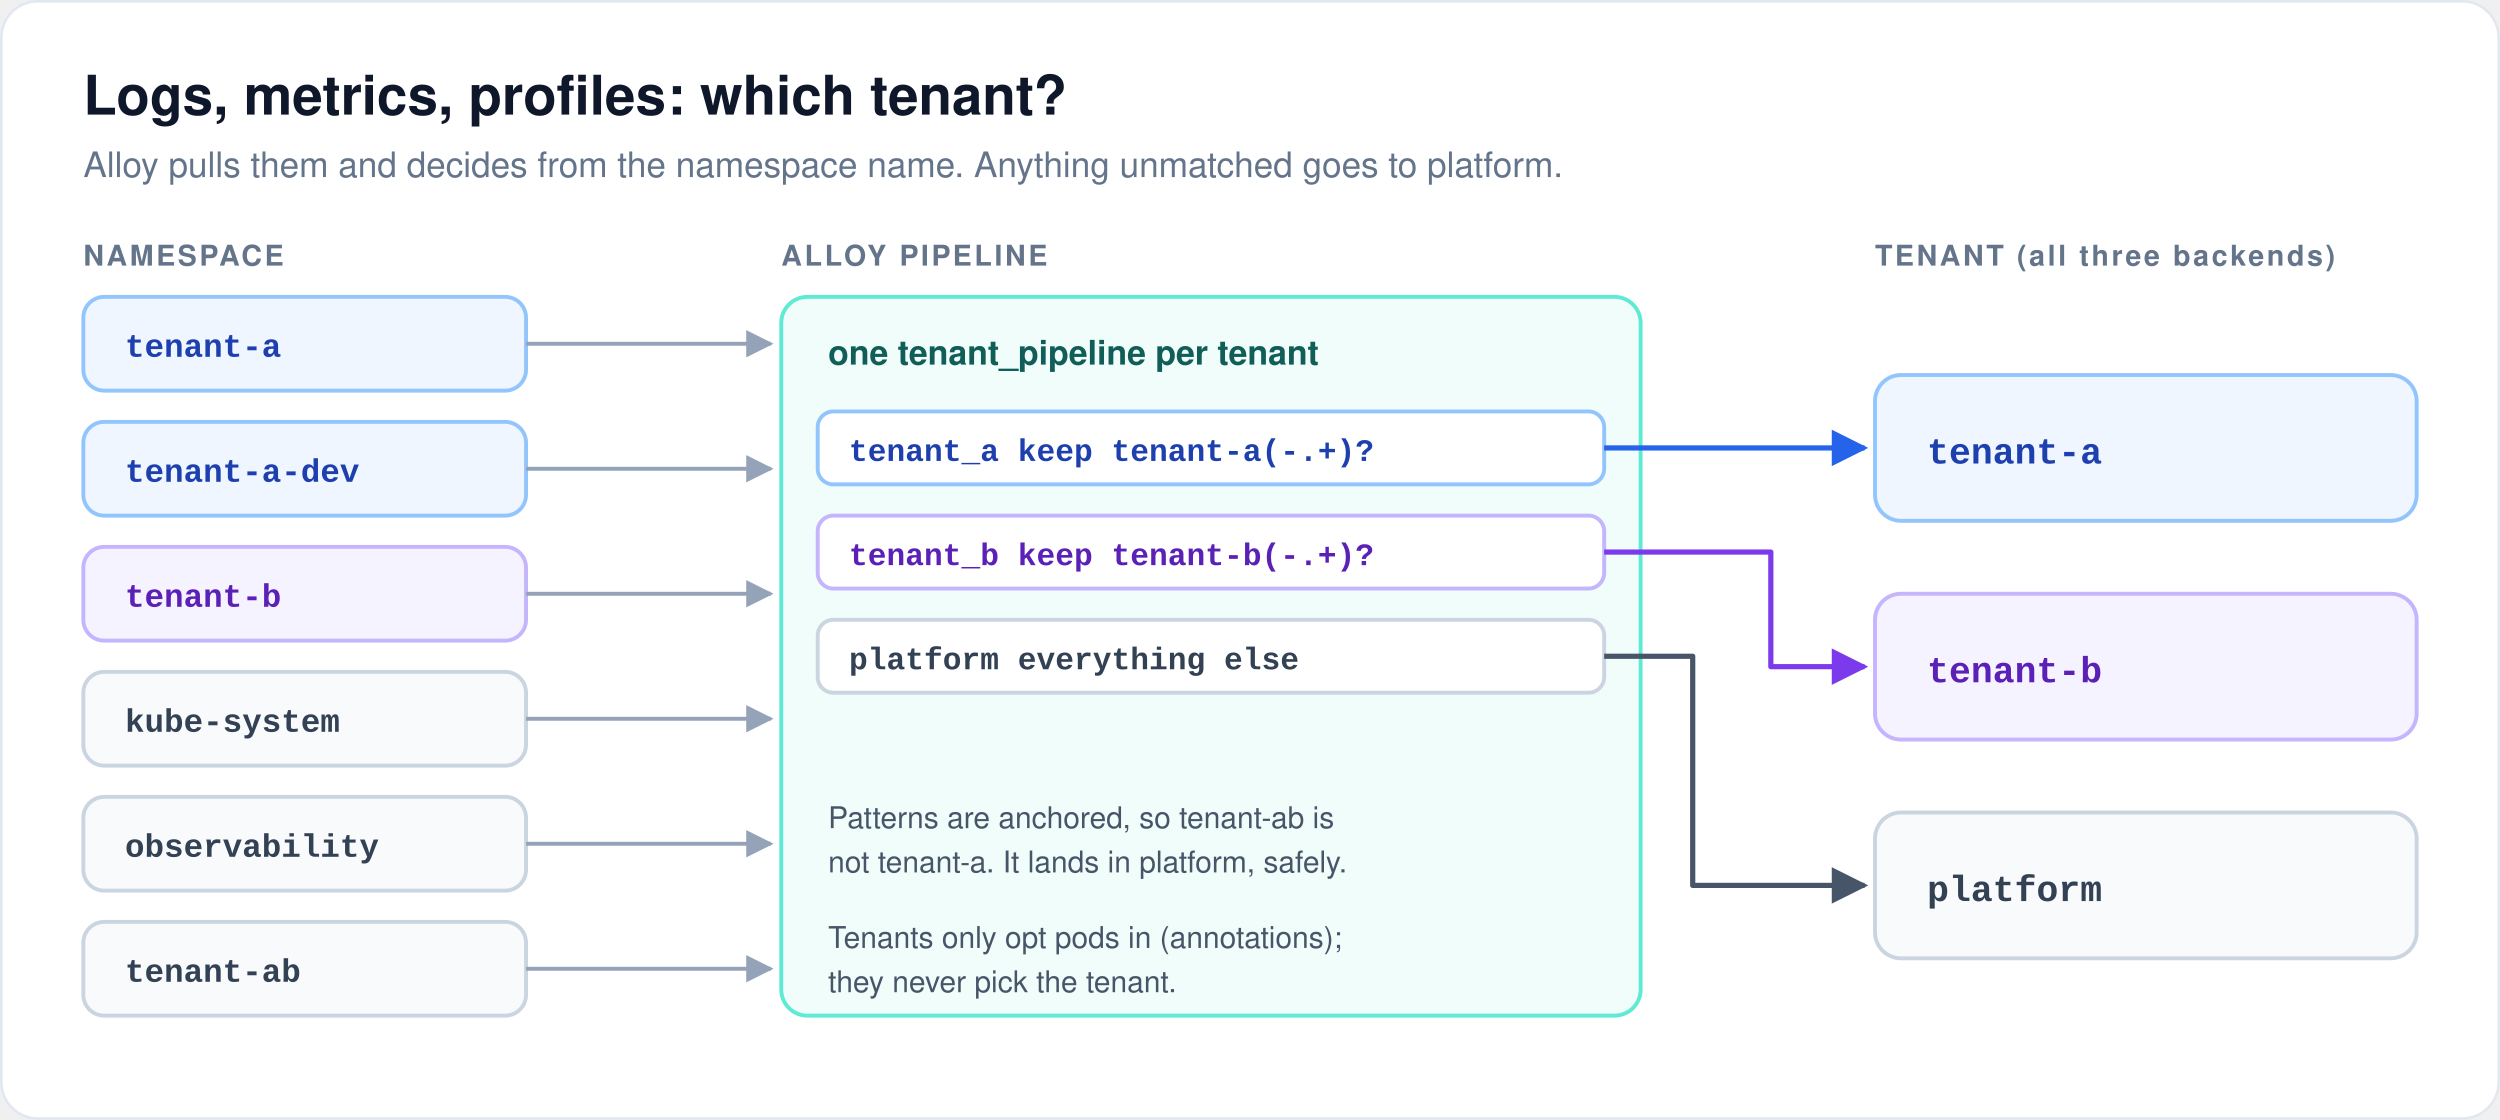
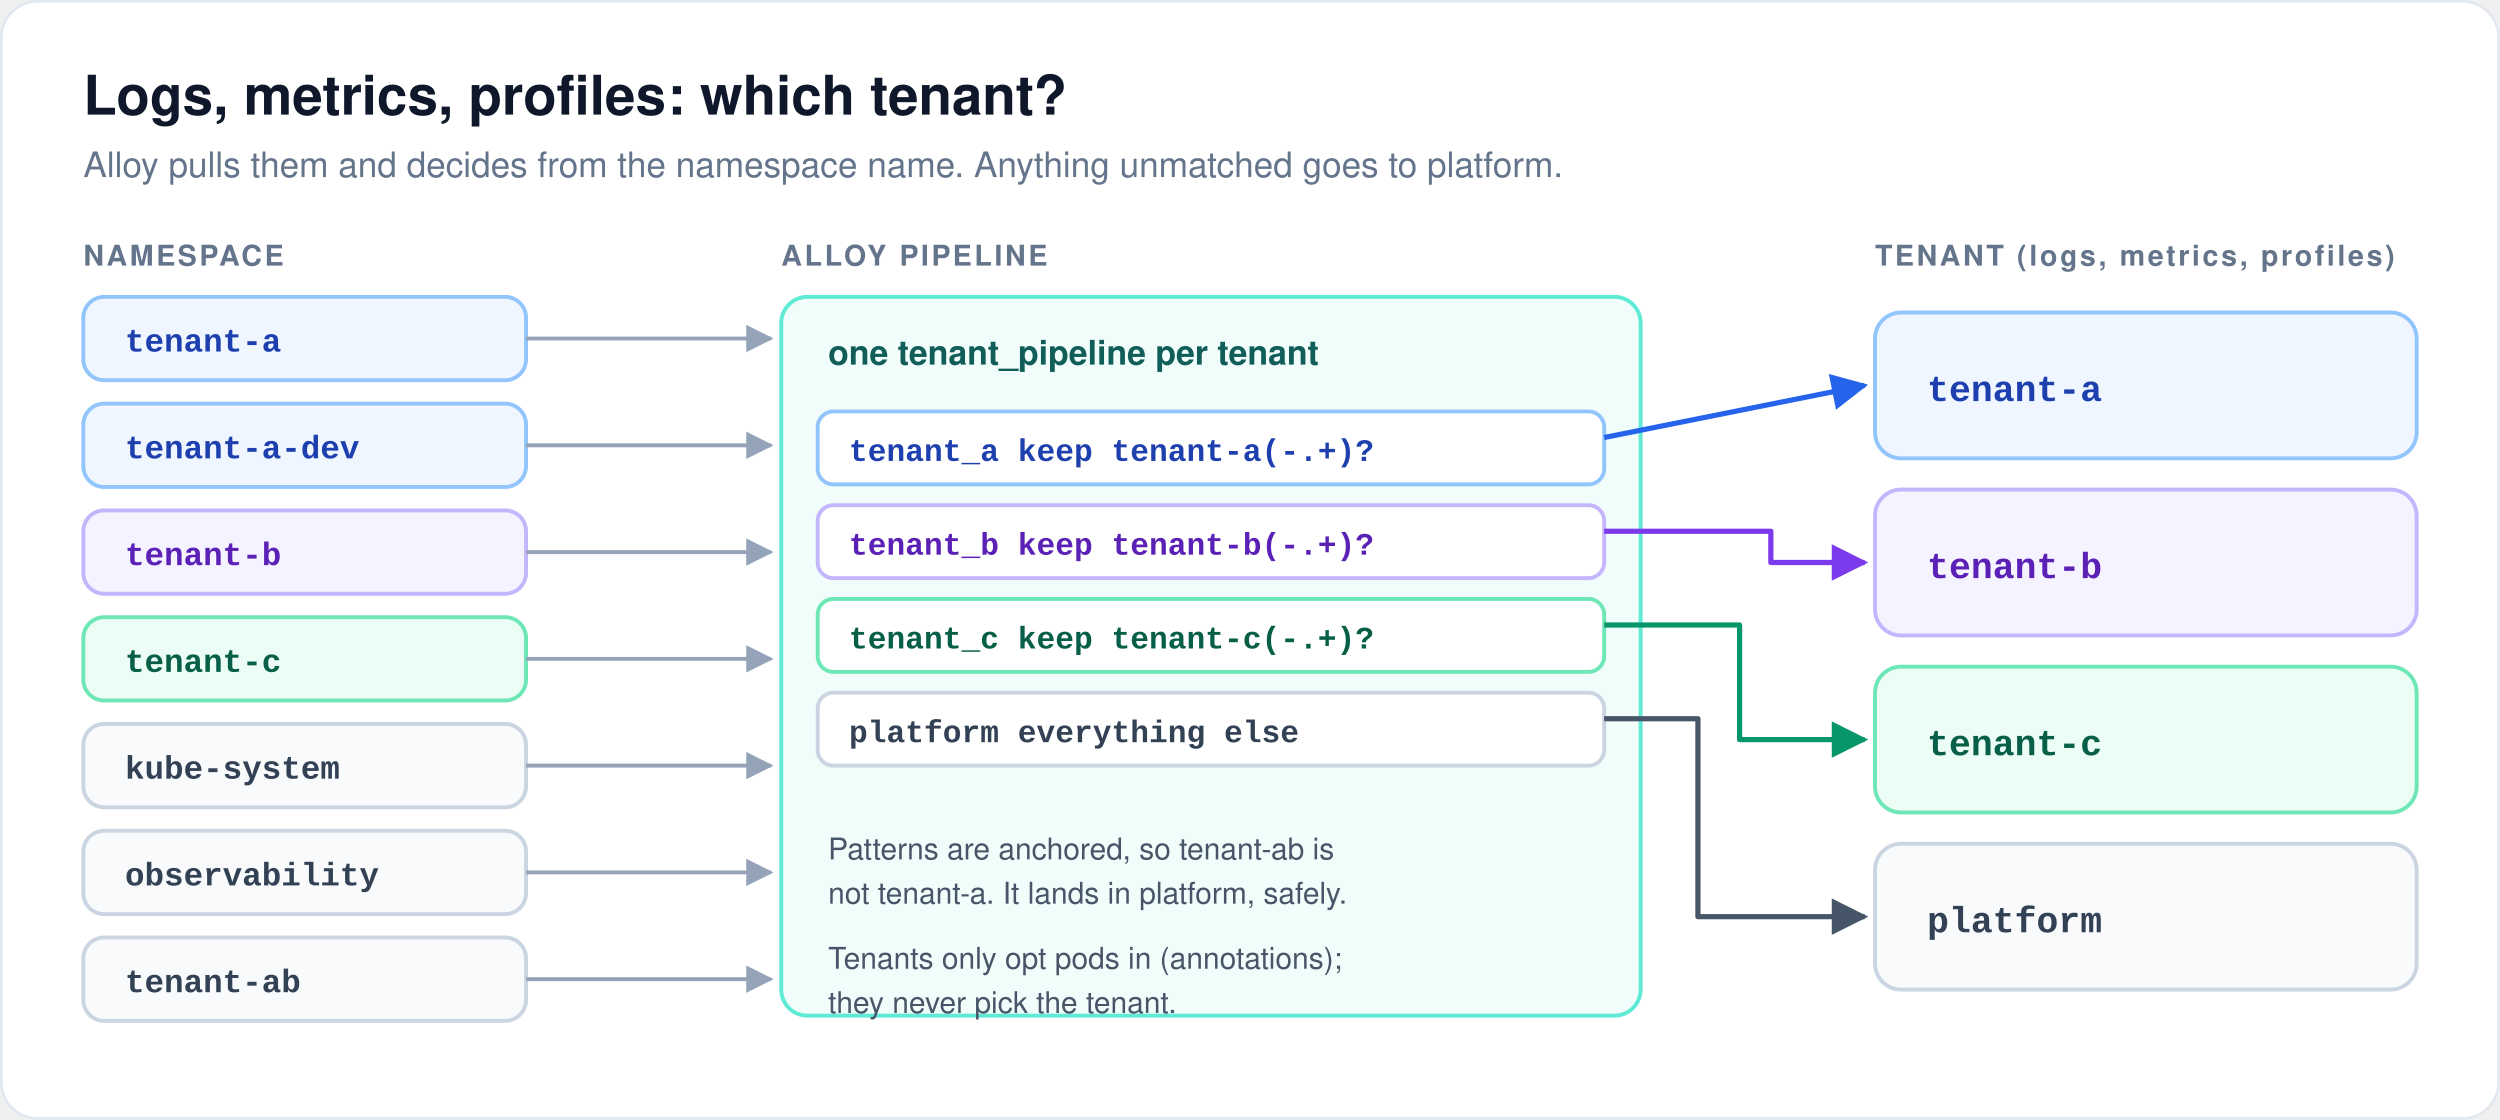
<svg xmlns="http://www.w3.org/2000/svg" width="960" height="430" viewBox="0 0 960 430" role="img" aria-labelledby="t">
  <defs>
+     <marker id="ah059669" viewBox="0 0 10 10" refX="9" refY="5" markerWidth="7" markerHeight="7" orient="auto-start-reverse">
+       <path d="M0,0 L10,5 L0,10 z" fill="#059669" />
+     </marker>
    <marker id="ah2563EB" viewBox="0 0 10 10" refX="9" refY="5" markerWidth="7" markerHeight="7" orient="auto-start-reverse">
      <path d="M0,0 L10,5 L0,10 z" fill="#2563EB" />
    </marker>
    <marker id="ah475569" viewBox="0 0 10 10" refX="9" refY="5" markerWidth="7" markerHeight="7" orient="auto-start-reverse">
      <path d="M0,0 L10,5 L0,10 z" fill="#475569" />
    </marker>
    <marker id="ah7C3AED" viewBox="0 0 10 10" refX="9" refY="5" markerWidth="7" markerHeight="7" orient="auto-start-reverse">
      <path d="M0,0 L10,5 L0,10 z" fill="#7C3AED" />
    </marker>
    <marker id="ah94A3B8" viewBox="0 0 10 10" refX="9" refY="5" markerWidth="7" markerHeight="7" orient="auto-start-reverse">
      <path d="M0,0 L10,5 L0,10 z" fill="#94A3B8" />
    </marker>
  </defs>
  <rect x="0.5" y="0.5" width="959" height="429" rx="14" fill="#FFFFFF" stroke="#E2E8F0" />
  <text x="32" y="44" font-family="'Segoe UI', 'Helvetica Neue', Helvetica, Arial, sans-serif" font-size="21" font-weight="700" fill="#0F172A">Logs, metrics, profiles: which tenant?</text>
  <text x="32" y="68" font-family="'Segoe UI', 'Helvetica Neue', Helvetica, Arial, sans-serif" font-size="13.5" fill="#64748B">Alloy pulls them and decides from the namespace name. Anything unmatched goes to platform.</text>
  <text x="32" y="102" font-family="'Segoe UI', 'Helvetica Neue', Helvetica, Arial, sans-serif" font-size="11" font-weight="700" fill="#64748B" text-anchor="start" letter-spacing="1">NAMESPACE</text>
  <text x="300" y="102" font-family="'Segoe UI', 'Helvetica Neue', Helvetica, Arial, sans-serif" font-size="11" font-weight="700" fill="#64748B" text-anchor="start" letter-spacing="1">ALLOY PIPELINE</text>
-   <text x="720" y="102" font-family="'Segoe UI', 'Helvetica Neue', Helvetica, Arial, sans-serif" font-size="11" font-weight="700" fill="#64748B" text-anchor="start" letter-spacing="1">TENANT (all three backends)</text>
-   <rect x="32" y="114" width="170" height="36" rx="8" fill="#EFF6FF" stroke="#93C5FD" stroke-width="1.5" />
-   <text x="48" y="137" font-family="Consolas, 'SFMono-Regular', 'Liberation Mono', Menlo, monospace" font-size="12.5" font-weight="600" fill="#1E40AF" text-anchor="start">tenant-a</text>
-   <path d="M202,132 L296,132" fill="none" stroke="#94A3B8" stroke-width="1.5" stroke-linejoin="round" marker-end="url(#ah94A3B8)" />
-   <rect x="32" y="162" width="170" height="36" rx="8" fill="#EFF6FF" stroke="#93C5FD" stroke-width="1.5" />
-   <text x="48" y="185" font-family="Consolas, 'SFMono-Regular', 'Liberation Mono', Menlo, monospace" font-size="12.5" font-weight="600" fill="#1E40AF" text-anchor="start">tenant-a-dev</text>
-   <path d="M202,180 L296,180" fill="none" stroke="#94A3B8" stroke-width="1.5" stroke-linejoin="round" marker-end="url(#ah94A3B8)" />
-   <rect x="32" y="210" width="170" height="36" rx="8" fill="#F5F3FF" stroke="#C4B5FD" stroke-width="1.5" />
-   <text x="48" y="233" font-family="Consolas, 'SFMono-Regular', 'Liberation Mono', Menlo, monospace" font-size="12.5" font-weight="600" fill="#5B21B6" text-anchor="start">tenant-b</text>
-   <path d="M202,228 L296,228" fill="none" stroke="#94A3B8" stroke-width="1.5" stroke-linejoin="round" marker-end="url(#ah94A3B8)" />
-   <rect x="32" y="258" width="170" height="36" rx="8" fill="#F8FAFC" stroke="#CBD5E1" stroke-width="1.5" />
-   <text x="48" y="281" font-family="Consolas, 'SFMono-Regular', 'Liberation Mono', Menlo, monospace" font-size="12.5" font-weight="600" fill="#334155" text-anchor="start">kube-system</text>
-   <path d="M202,276 L296,276" fill="none" stroke="#94A3B8" stroke-width="1.5" stroke-linejoin="round" marker-end="url(#ah94A3B8)" />
-   <rect x="32" y="306" width="170" height="36" rx="8" fill="#F8FAFC" stroke="#CBD5E1" stroke-width="1.5" />
-   <text x="48" y="329" font-family="Consolas, 'SFMono-Regular', 'Liberation Mono', Menlo, monospace" font-size="12.5" font-weight="600" fill="#334155" text-anchor="start">observability</text>
-   <path d="M202,324 L296,324" fill="none" stroke="#94A3B8" stroke-width="1.5" stroke-linejoin="round" marker-end="url(#ah94A3B8)" />
-   <rect x="32" y="354" width="170" height="36" rx="8" fill="#F8FAFC" stroke="#CBD5E1" stroke-width="1.5" />
-   <text x="48" y="377" font-family="Consolas, 'SFMono-Regular', 'Liberation Mono', Menlo, monospace" font-size="12.5" font-weight="600" fill="#334155" text-anchor="start">tenant-ab</text>
-   <path d="M202,372 L296,372" fill="none" stroke="#94A3B8" stroke-width="1.5" stroke-linejoin="round" marker-end="url(#ah94A3B8)" />
+   <text x="720" y="102" font-family="'Segoe UI', 'Helvetica Neue', Helvetica, Arial, sans-serif" font-size="11" font-weight="700" fill="#64748B" text-anchor="start" letter-spacing="1">TENANT (logs, metrics, profiles)</text>
+   <rect x="32" y="114" width="170" height="32" rx="8" fill="#EFF6FF" stroke="#93C5FD" stroke-width="1.5" />
+   <text x="48" y="135" font-family="Consolas, 'SFMono-Regular', 'Liberation Mono', Menlo, monospace" font-size="12.5" font-weight="600" fill="#1E40AF" text-anchor="start">tenant-a</text>
+   <path d="M202,130 L296,130" fill="none" stroke="#94A3B8" stroke-width="1.5" stroke-linejoin="round" marker-end="url(#ah94A3B8)" />
+   <rect x="32" y="155" width="170" height="32" rx="8" fill="#EFF6FF" stroke="#93C5FD" stroke-width="1.5" />
+   <text x="48" y="176" font-family="Consolas, 'SFMono-Regular', 'Liberation Mono', Menlo, monospace" font-size="12.5" font-weight="600" fill="#1E40AF" text-anchor="start">tenant-a-dev</text>
+   <path d="M202,171 L296,171" fill="none" stroke="#94A3B8" stroke-width="1.5" stroke-linejoin="round" marker-end="url(#ah94A3B8)" />
+   <rect x="32" y="196" width="170" height="32" rx="8" fill="#F5F3FF" stroke="#C4B5FD" stroke-width="1.5" />
+   <text x="48" y="217" font-family="Consolas, 'SFMono-Regular', 'Liberation Mono', Menlo, monospace" font-size="12.5" font-weight="600" fill="#5B21B6" text-anchor="start">tenant-b</text>
+   <path d="M202,212 L296,212" fill="none" stroke="#94A3B8" stroke-width="1.5" stroke-linejoin="round" marker-end="url(#ah94A3B8)" />
+   <rect x="32" y="237" width="170" height="32" rx="8" fill="#ECFDF5" stroke="#6EE7B7" stroke-width="1.5" />
+   <text x="48" y="258" font-family="Consolas, 'SFMono-Regular', 'Liberation Mono', Menlo, monospace" font-size="12.5" font-weight="600" fill="#065F46" text-anchor="start">tenant-c</text>
+   <path d="M202,253 L296,253" fill="none" stroke="#94A3B8" stroke-width="1.5" stroke-linejoin="round" marker-end="url(#ah94A3B8)" />
+   <rect x="32" y="278" width="170" height="32" rx="8" fill="#F8FAFC" stroke="#CBD5E1" stroke-width="1.5" />
+   <text x="48" y="299" font-family="Consolas, 'SFMono-Regular', 'Liberation Mono', Menlo, monospace" font-size="12.5" font-weight="600" fill="#334155" text-anchor="start">kube-system</text>
+   <path d="M202,294 L296,294" fill="none" stroke="#94A3B8" stroke-width="1.5" stroke-linejoin="round" marker-end="url(#ah94A3B8)" />
+   <rect x="32" y="319" width="170" height="32" rx="8" fill="#F8FAFC" stroke="#CBD5E1" stroke-width="1.5" />
+   <text x="48" y="340" font-family="Consolas, 'SFMono-Regular', 'Liberation Mono', Menlo, monospace" font-size="12.5" font-weight="600" fill="#334155" text-anchor="start">observability</text>
+   <path d="M202,335 L296,335" fill="none" stroke="#94A3B8" stroke-width="1.5" stroke-linejoin="round" marker-end="url(#ah94A3B8)" />
+   <rect x="32" y="360" width="170" height="32" rx="8" fill="#F8FAFC" stroke="#CBD5E1" stroke-width="1.5" />
+   <text x="48" y="381" font-family="Consolas, 'SFMono-Regular', 'Liberation Mono', Menlo, monospace" font-size="12.5" font-weight="600" fill="#334155" text-anchor="start">tenant-ab</text>
+   <path d="M202,376 L296,376" fill="none" stroke="#94A3B8" stroke-width="1.5" stroke-linejoin="round" marker-end="url(#ah94A3B8)" />
  <rect x="300" y="114" width="330" height="276" rx="10" fill="#F0FDFA" stroke="#5EEAD4" stroke-width="1.5" />
  <text x="318" y="140" font-family="'Segoe UI', 'Helvetica Neue', Helvetica, Arial, sans-serif" font-size="13" font-weight="700" fill="#115E59" text-anchor="start">one tenant_pipeline per tenant</text>
  <rect x="314" y="158" width="302" height="28" rx="6" fill="#FFFFFF" stroke="#93C5FD" stroke-width="1.5" />
  <text x="326" y="177" font-family="Consolas, 'SFMono-Regular', 'Liberation Mono', Menlo, monospace" font-size="12" font-weight="600" fill="#1E40AF" text-anchor="start">tenant_a  keep tenant-a(-.+)?</text>
-   <rect x="314" y="198" width="302" height="28" rx="6" fill="#FFFFFF" stroke="#C4B5FD" stroke-width="1.5" />
-   <text x="326" y="217" font-family="Consolas, 'SFMono-Regular', 'Liberation Mono', Menlo, monospace" font-size="12" font-weight="600" fill="#5B21B6" text-anchor="start">tenant_b  keep tenant-b(-.+)?</text>
-   <rect x="314" y="238" width="302" height="28" rx="6" fill="#FFFFFF" stroke="#CBD5E1" stroke-width="1.5" />
-   <text x="326" y="257" font-family="Consolas, 'SFMono-Regular', 'Liberation Mono', Menlo, monospace" font-size="12" font-weight="600" fill="#334155" text-anchor="start">platform  everything else</text>
-   <text x="318" y="318" font-family="'Segoe UI', 'Helvetica Neue', Helvetica, Arial, sans-serif" font-size="11.5" font-weight="400" fill="#475569" text-anchor="start">Patterns are anchored, so tenant-ab is</text>
-   <text x="318" y="335" font-family="'Segoe UI', 'Helvetica Neue', Helvetica, Arial, sans-serif" font-size="11.5" font-weight="400" fill="#475569" text-anchor="start">not tenant-a. It lands in platform, safely.</text>
-   <text x="318" y="364" font-family="'Segoe UI', 'Helvetica Neue', Helvetica, Arial, sans-serif" font-size="11.5" font-weight="400" fill="#475569" text-anchor="start">Tenants only opt pods in (annotations);</text>
-   <text x="318" y="381" font-family="'Segoe UI', 'Helvetica Neue', Helvetica, Arial, sans-serif" font-size="11.5" font-weight="400" fill="#475569" text-anchor="start">they never pick the tenant.</text>
-   <rect x="720" y="144" width="208" height="56" rx="10" fill="#EFF6FF" stroke="#93C5FD" stroke-width="1.5" />
-   <text x="740" y="178" font-family="Consolas, 'SFMono-Regular', 'Liberation Mono', Menlo, monospace" font-size="14" font-weight="700" fill="#1E40AF" text-anchor="start">tenant-a</text>
-   <path d="M616,172 L716,172" fill="none" stroke="#2563EB" stroke-width="2" stroke-linejoin="round" marker-end="url(#ah2563EB)" />
-   <rect x="720" y="228" width="208" height="56" rx="10" fill="#F5F3FF" stroke="#C4B5FD" stroke-width="1.5" />
-   <text x="740" y="262" font-family="Consolas, 'SFMono-Regular', 'Liberation Mono', Menlo, monospace" font-size="14" font-weight="700" fill="#5B21B6" text-anchor="start">tenant-b</text>
-   <path d="M616,212 L680,212 L680,256 L716,256" fill="none" stroke="#7C3AED" stroke-width="2" stroke-linejoin="round" marker-end="url(#ah7C3AED)" />
-   <rect x="720" y="312" width="208" height="56" rx="10" fill="#F8FAFC" stroke="#CBD5E1" stroke-width="1.5" />
-   <text x="740" y="346" font-family="Consolas, 'SFMono-Regular', 'Liberation Mono', Menlo, monospace" font-size="14" font-weight="700" fill="#334155" text-anchor="start">platform</text>
-   <path d="M616,252 L650,252 L650,340 L716,340" fill="none" stroke="#475569" stroke-width="2" stroke-linejoin="round" marker-end="url(#ah475569)" />
+   <rect x="314" y="194" width="302" height="28" rx="6" fill="#FFFFFF" stroke="#C4B5FD" stroke-width="1.5" />
+   <text x="326" y="213" font-family="Consolas, 'SFMono-Regular', 'Liberation Mono', Menlo, monospace" font-size="12" font-weight="600" fill="#5B21B6" text-anchor="start">tenant_b  keep tenant-b(-.+)?</text>
+   <rect x="314" y="230" width="302" height="28" rx="6" fill="#FFFFFF" stroke="#6EE7B7" stroke-width="1.5" />
+   <text x="326" y="249" font-family="Consolas, 'SFMono-Regular', 'Liberation Mono', Menlo, monospace" font-size="12" font-weight="600" fill="#065F46" text-anchor="start">tenant_c  keep tenant-c(-.+)?</text>
+   <rect x="314" y="266" width="302" height="28" rx="6" fill="#FFFFFF" stroke="#CBD5E1" stroke-width="1.5" />
+   <text x="326" y="285" font-family="Consolas, 'SFMono-Regular', 'Liberation Mono', Menlo, monospace" font-size="12" font-weight="600" fill="#334155" text-anchor="start">platform  everything else</text>
+   <text x="318" y="330" font-family="'Segoe UI', 'Helvetica Neue', Helvetica, Arial, sans-serif" font-size="11.5" font-weight="400" fill="#475569" text-anchor="start">Patterns are anchored, so tenant-ab is</text>
+   <text x="318" y="347" font-family="'Segoe UI', 'Helvetica Neue', Helvetica, Arial, sans-serif" font-size="11.5" font-weight="400" fill="#475569" text-anchor="start">not tenant-a. It lands in platform, safely.</text>
+   <text x="318" y="372" font-family="'Segoe UI', 'Helvetica Neue', Helvetica, Arial, sans-serif" font-size="11.5" font-weight="400" fill="#475569" text-anchor="start">Tenants only opt pods in (annotations);</text>
+   <text x="318" y="389" font-family="'Segoe UI', 'Helvetica Neue', Helvetica, Arial, sans-serif" font-size="11.5" font-weight="400" fill="#475569" text-anchor="start">they never pick the tenant.</text>
+   <rect x="720" y="120" width="208" height="56" rx="10" fill="#EFF6FF" stroke="#93C5FD" stroke-width="1.5" />
+   <text x="740" y="154" font-family="Consolas, 'SFMono-Regular', 'Liberation Mono', Menlo, monospace" font-size="14" font-weight="700" fill="#1E40AF" text-anchor="start">tenant-a</text>
+   <path d="M616,168 L716,148" fill="none" stroke="#2563EB" stroke-width="2" stroke-linejoin="round" marker-end="url(#ah2563EB)" />
+   <rect x="720" y="188" width="208" height="56" rx="10" fill="#F5F3FF" stroke="#C4B5FD" stroke-width="1.5" />
+   <text x="740" y="222" font-family="Consolas, 'SFMono-Regular', 'Liberation Mono', Menlo, monospace" font-size="14" font-weight="700" fill="#5B21B6" text-anchor="start">tenant-b</text>
+   <path d="M616,204 L680,204 L680,216 L716,216" fill="none" stroke="#7C3AED" stroke-width="2" stroke-linejoin="round" marker-end="url(#ah7C3AED)" />
+   <rect x="720" y="256" width="208" height="56" rx="10" fill="#ECFDF5" stroke="#6EE7B7" stroke-width="1.5" />
+   <text x="740" y="290" font-family="Consolas, 'SFMono-Regular', 'Liberation Mono', Menlo, monospace" font-size="14" font-weight="700" fill="#065F46" text-anchor="start">tenant-c</text>
+   <path d="M616,240 L668,240 L668,284 L716,284" fill="none" stroke="#059669" stroke-width="2" stroke-linejoin="round" marker-end="url(#ah059669)" />
+   <rect x="720" y="324" width="208" height="56" rx="10" fill="#F8FAFC" stroke="#CBD5E1" stroke-width="1.5" />
+   <text x="740" y="358" font-family="Consolas, 'SFMono-Regular', 'Liberation Mono', Menlo, monospace" font-size="14" font-weight="700" fill="#334155" text-anchor="start">platform</text>
+   <path d="M616,276 L652,276 L652,352 L716,352" fill="none" stroke="#475569" stroke-width="2" stroke-linejoin="round" marker-end="url(#ah475569)" />
</svg>
